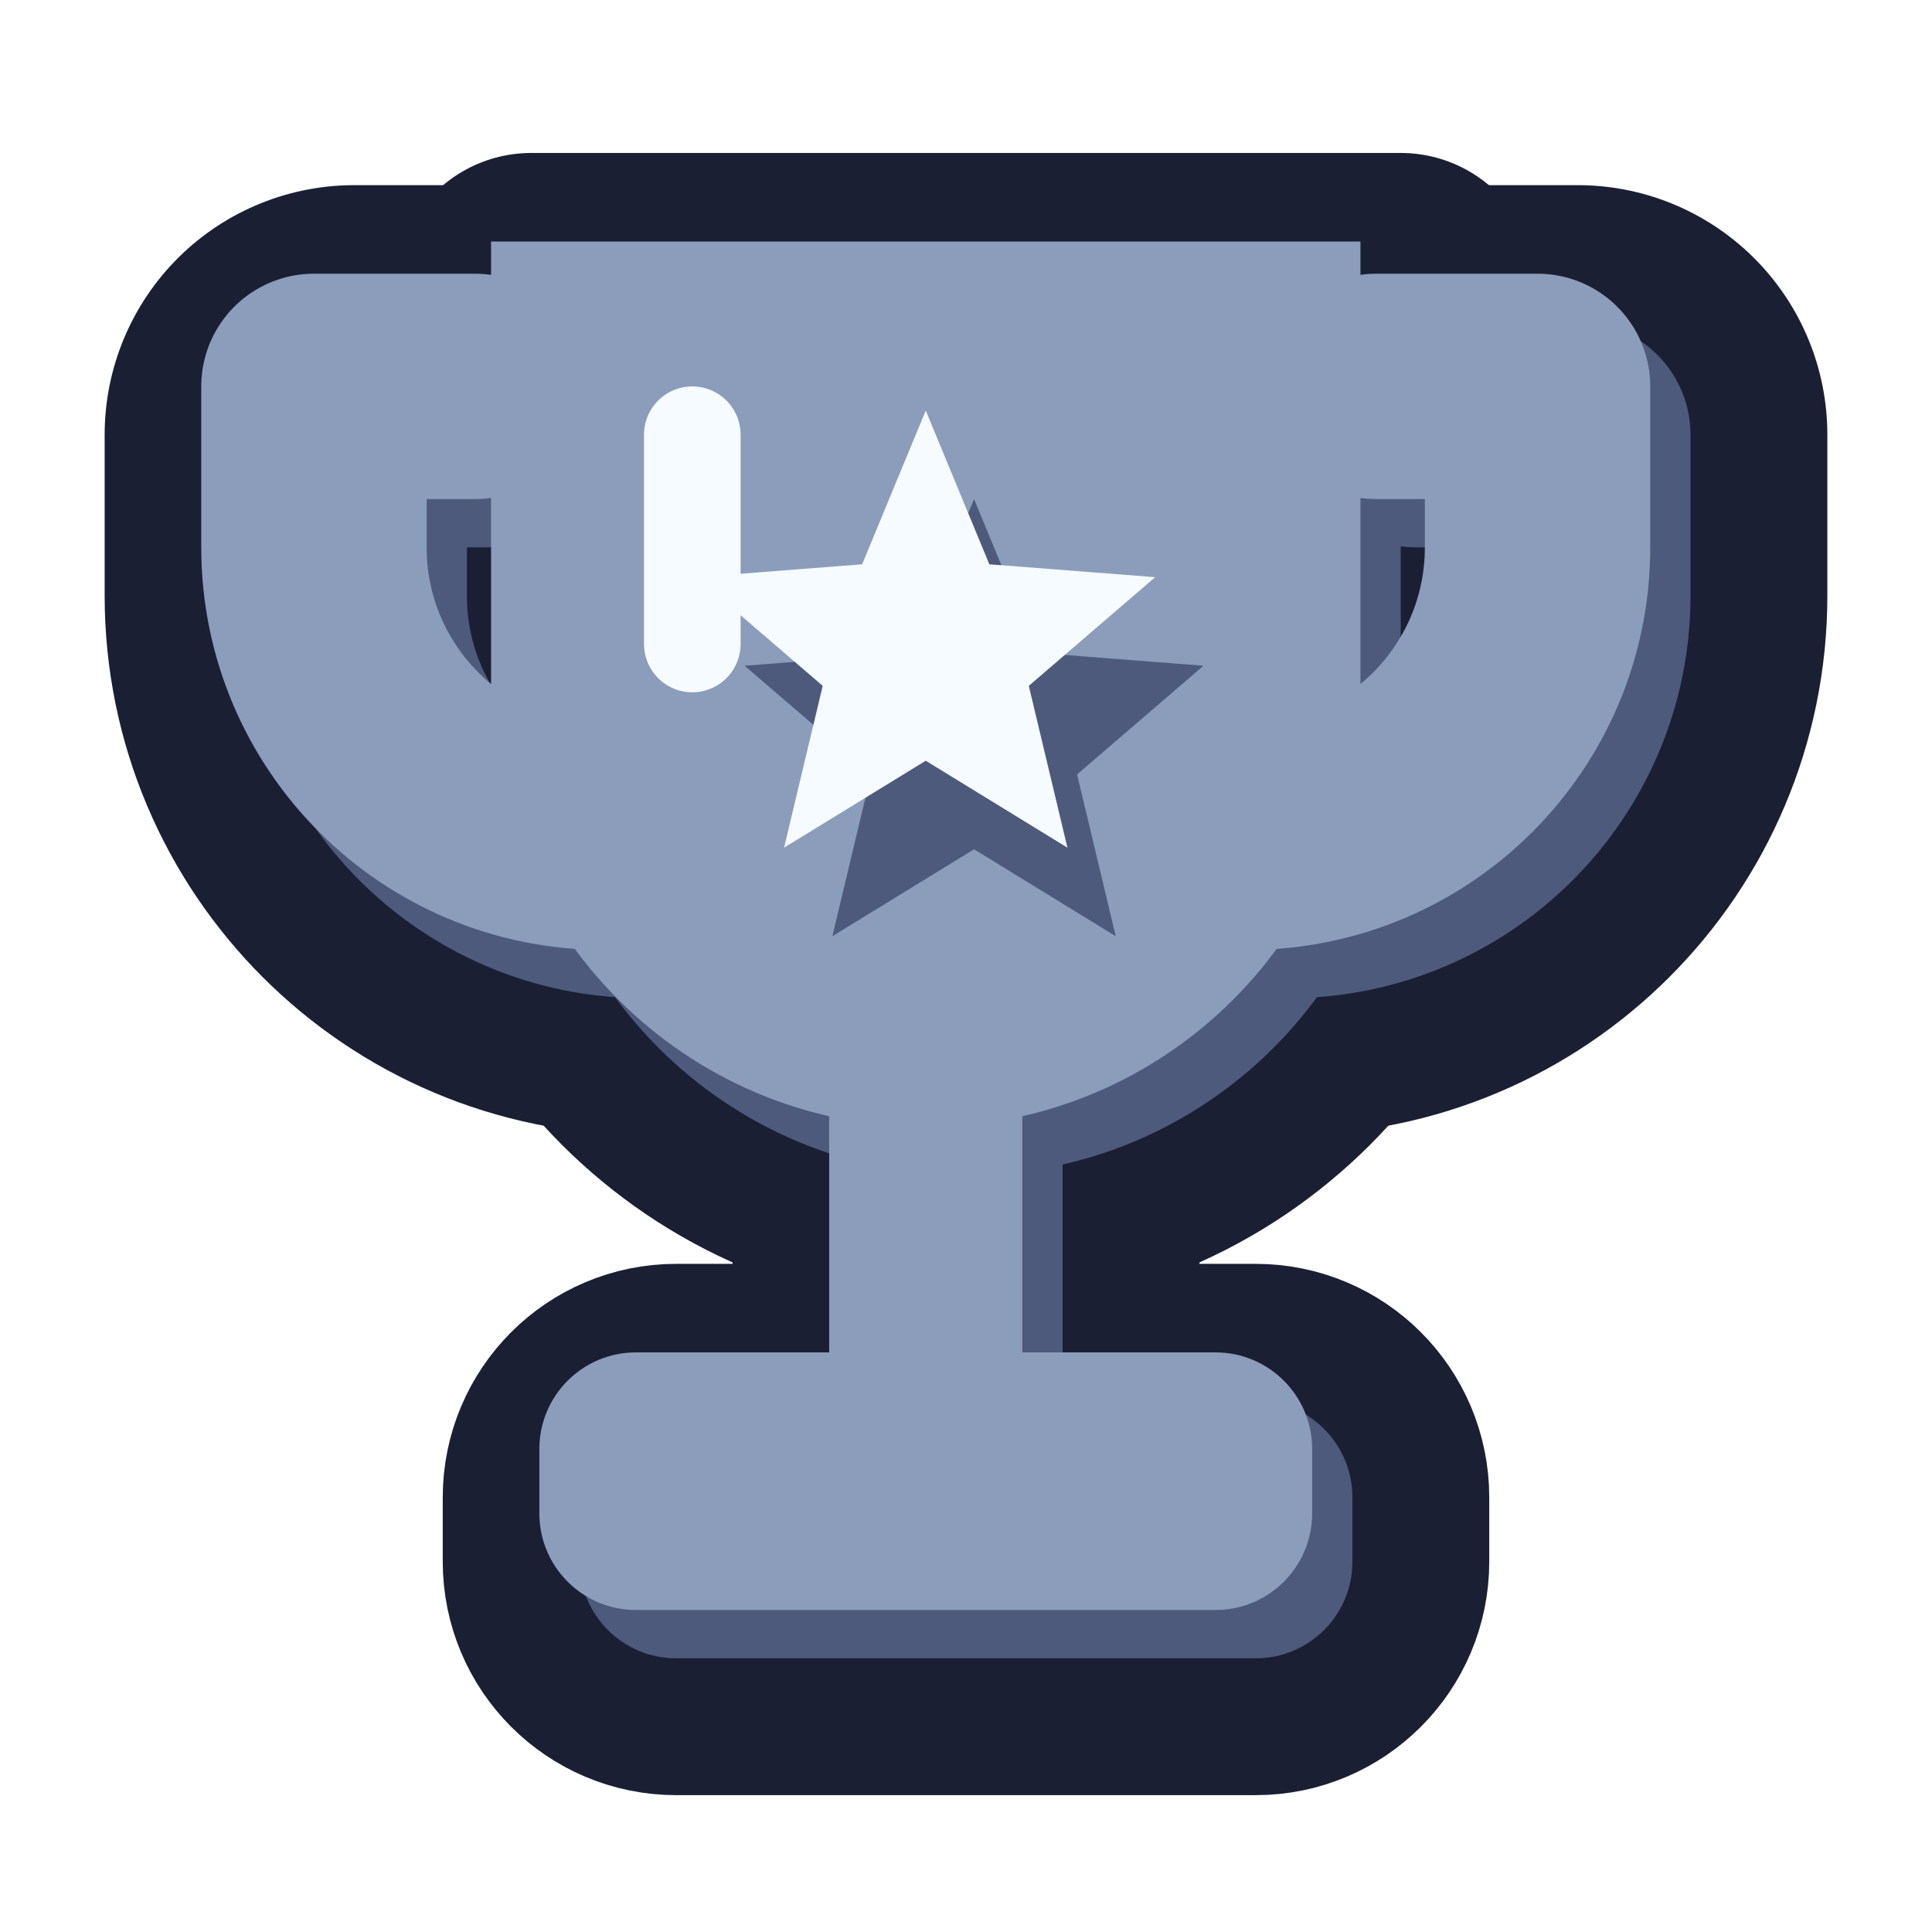
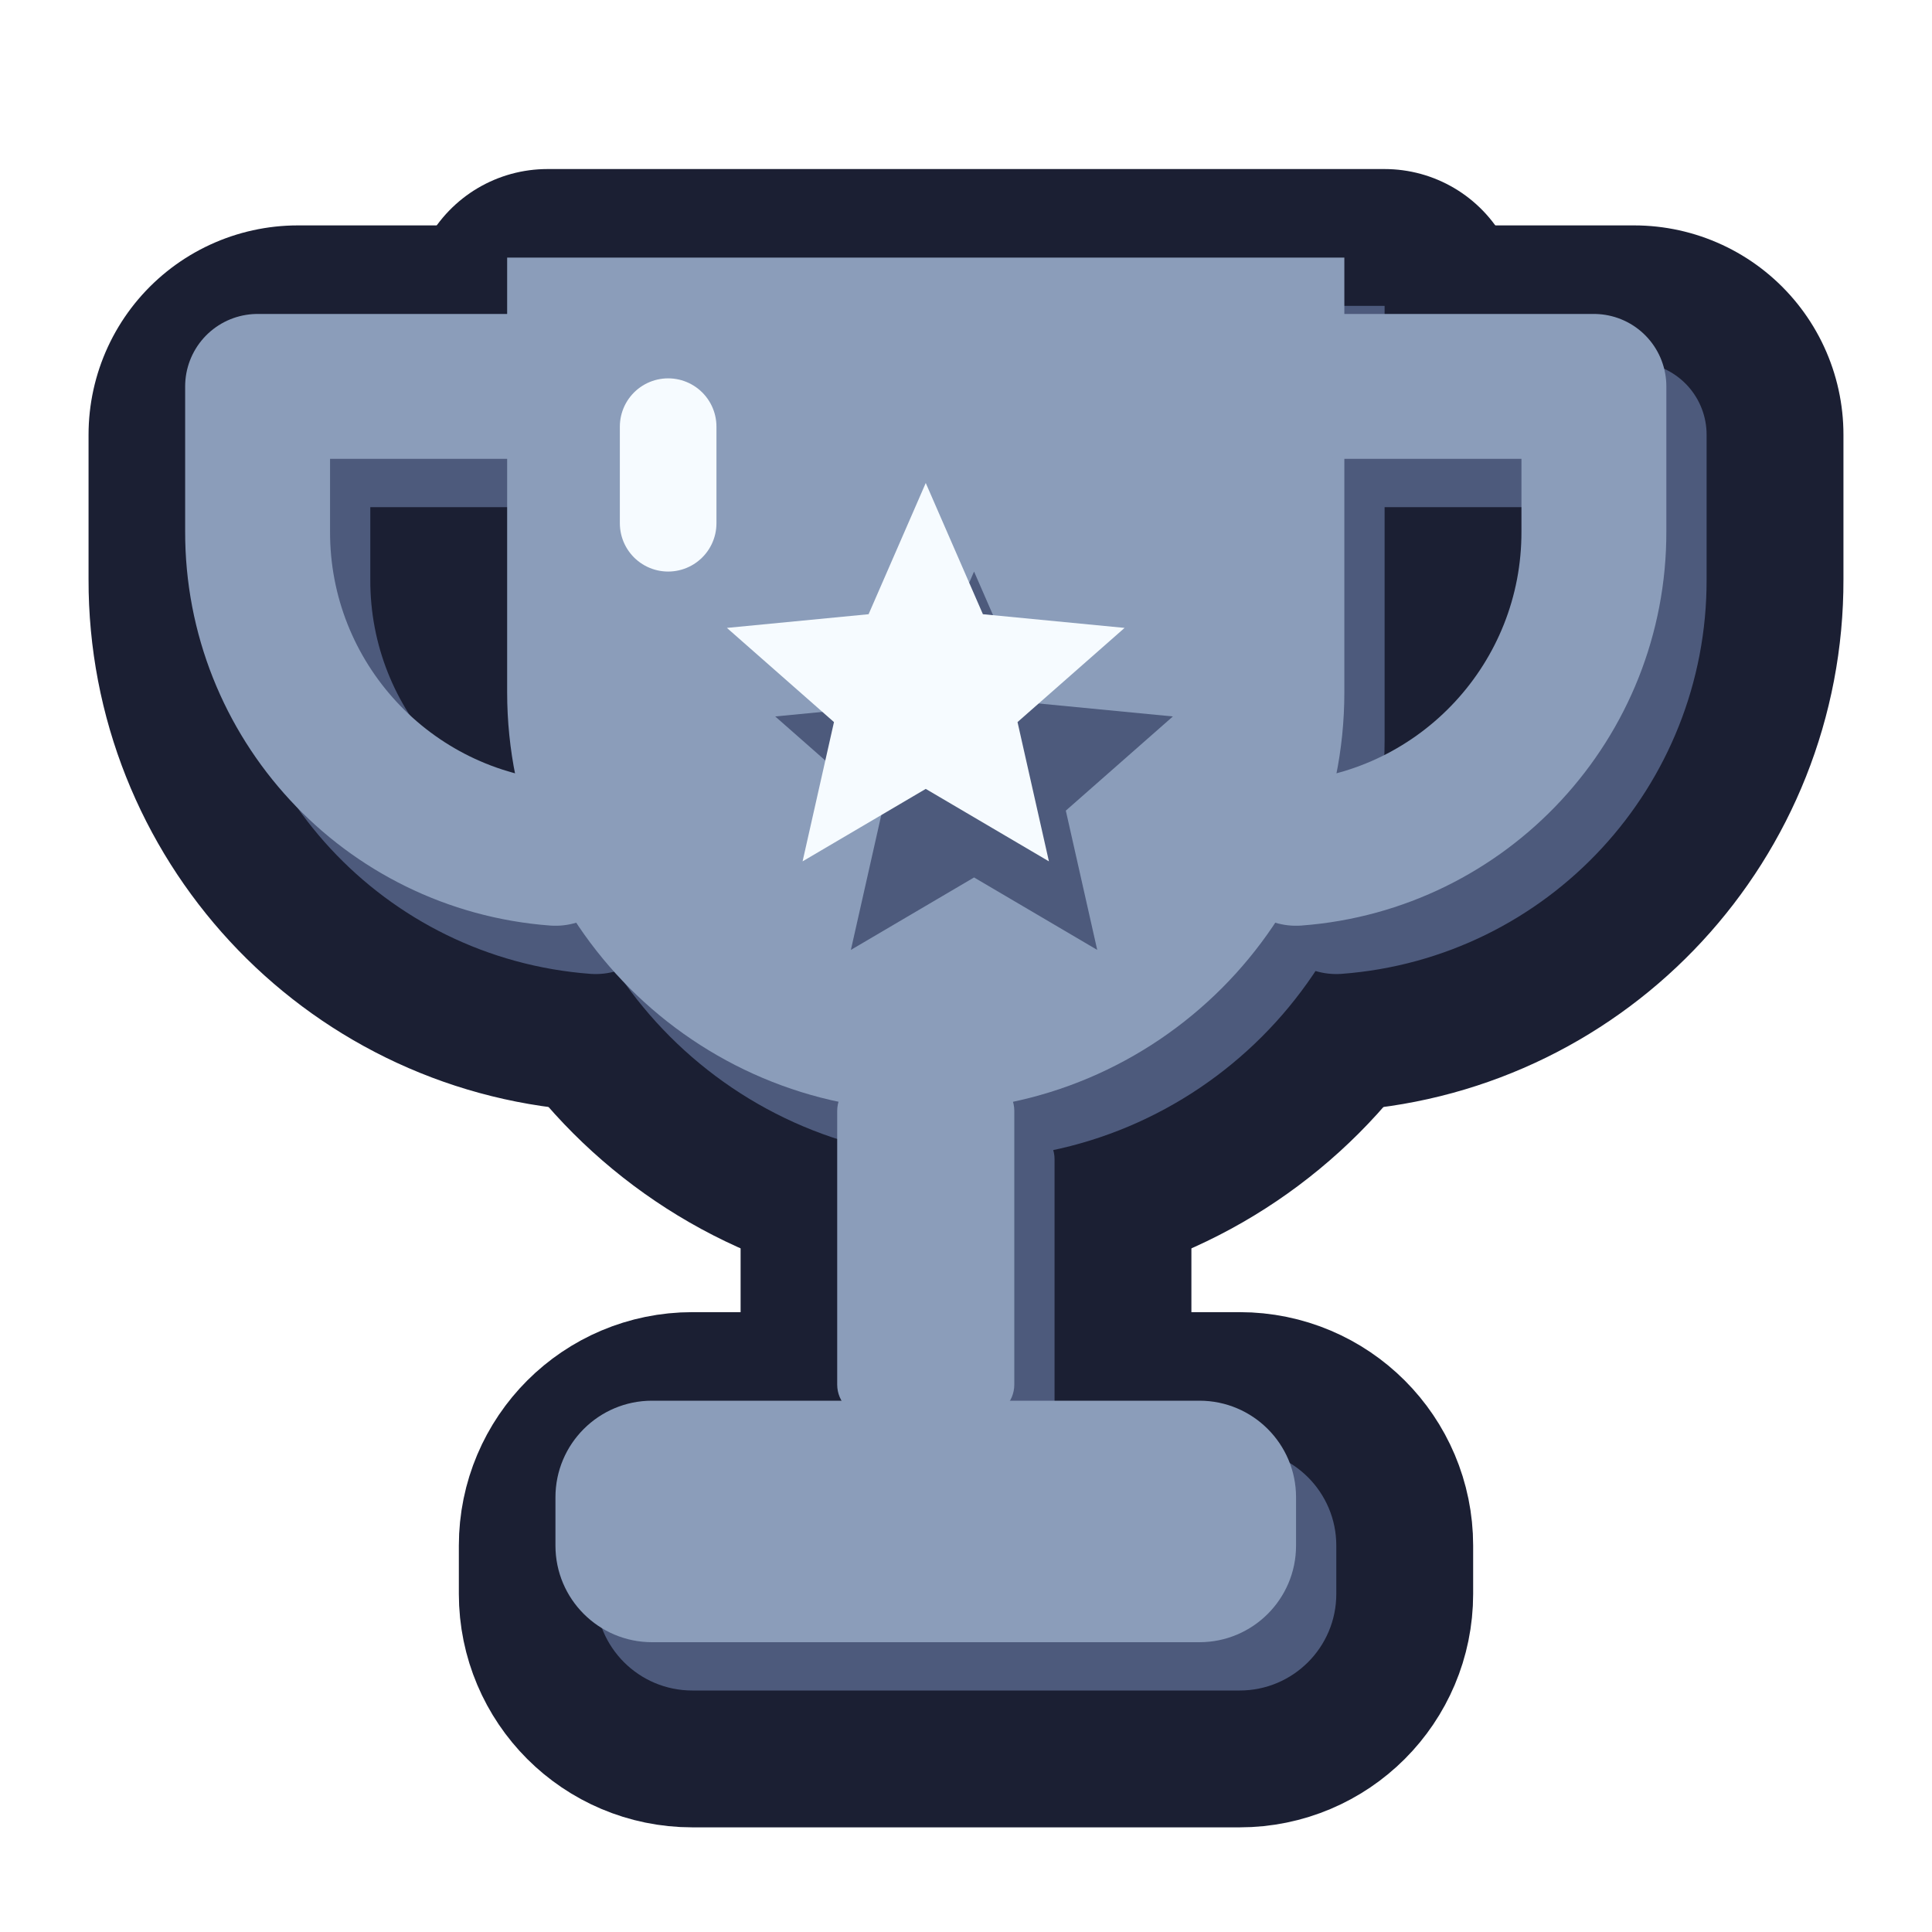
<svg xmlns="http://www.w3.org/2000/svg" width="24" height="24" viewBox="0 0 24 24" data-materials="steel">
-   <path d="M6.6 3.6H17.4V9.2a5.4 5.4 0 0 1 -10.8 0z" fill="#1b1f33" data-fill="outline" stroke="#1b1f33" data-stroke="outline" stroke-width="3.4" stroke-linejoin="round" />
-   <path d="M6.4 5.4H4.4V7.4a3.6 3.6 0 0 0 3.6 3.6" fill="none" stroke-linecap="round" stroke-linejoin="round" stroke="#1b1f33" data-stroke="outline" stroke-width="6.2" />
-   <path d="M17.6 5.4H19.6V7.4a3.6 3.6 0 0 1 -3.6 3.6" fill="none" stroke-linecap="round" stroke-linejoin="round" stroke="#1b1f33" data-stroke="outline" stroke-width="6.2" />
-   <path d="M11.2 14h1.6a0.4 0.4 0 0 1 0.4 0.4v3a0.4 0.4 0 0 1 -0.4 0.4h-1.6a0.4 0.4 0 0 1 -0.4 -0.4v-3a0.4 0.4 0 0 1 0.4 -0.4z" fill="#1b1f33" data-fill="outline" stroke="#1b1f33" data-stroke="outline" stroke-width="3.4" stroke-linejoin="round" />
-   <path d="M8.4 17.4h7.2a1.2 1.2 0 0 1 1.2 1.2v0.8a1.2 1.2 0 0 1 -1.2 1.2h-7.2a1.2 1.2 0 0 1 -1.2 -1.2v-0.8a1.2 1.2 0 0 1 1.2 -1.2z" fill="#1b1f33" data-fill="outline" stroke="#1b1f33" data-stroke="outline" stroke-width="3.4" stroke-linejoin="round" />
-   <path d="M6.6 3.6H17.4V9.2a5.4 5.4 0 0 1 -10.8 0z" fill="#4d5a7c" data-fill="shadow" />
-   <path d="M6.4 5.4H4.4V7.4a3.6 3.6 0 0 0 3.6 3.6" fill="none" stroke-linecap="round" stroke-linejoin="round" stroke="#4d5a7c" data-stroke="shadow" stroke-width="2.8" />
-   <path d="M17.6 5.4H19.6V7.4a3.6 3.6 0 0 1 -3.6 3.6" fill="none" stroke-linecap="round" stroke-linejoin="round" stroke="#4d5a7c" data-stroke="shadow" stroke-width="2.8" />
-   <path d="M11.2 14h1.6a0.4 0.4 0 0 1 0.4 0.4v3a0.4 0.4 0 0 1 -0.4 0.4h-1.6a0.4 0.4 0 0 1 -0.4 -0.4v-3a0.4 0.4 0 0 1 0.4 -0.4z" fill="#4d5a7c" data-fill="shadow" />
-   <path d="M8.4 17.4h7.2a1.2 1.2 0 0 1 1.2 1.2v0.8a1.2 1.2 0 0 1 -1.2 1.2h-7.2a1.2 1.2 0 0 1 -1.2 -1.2v-0.8a1.2 1.2 0 0 1 1.2 -1.2z" fill="#4d5a7c" data-fill="shadow" />
-   <path d="M6.6 3.6H17.4V9.2a5.4 5.4 0 0 1 -10.8 0z" fill="#8b9dba" data-fill="base" transform="translate(-0.5 -0.6)" />
-   <path d="M6.4 5.4H4.4V7.4a3.6 3.6 0 0 0 3.6 3.6" fill="none" stroke-linecap="round" stroke-linejoin="round" stroke="#8b9dba" data-stroke="base" stroke-width="2.8" transform="translate(-0.5 -0.6)" />
-   <path d="M17.6 5.4H19.6V7.4a3.6 3.6 0 0 1 -3.6 3.6" fill="none" stroke-linecap="round" stroke-linejoin="round" stroke="#8b9dba" data-stroke="base" stroke-width="2.8" transform="translate(-0.5 -0.6)" />
-   <path d="M11.2 14h1.6a0.4 0.4 0 0 1 0.4 0.4v3a0.4 0.4 0 0 1 -0.4 0.4h-1.6a0.4 0.4 0 0 1 -0.4 -0.4v-3a0.4 0.4 0 0 1 0.4 -0.4z" fill="#8b9dba" data-fill="base" transform="translate(-0.5 -0.6)" />
-   <path d="M8.4 17.4h7.2a1.2 1.2 0 0 1 1.2 1.2v0.8a1.2 1.2 0 0 1 -1.2 1.2h-7.2a1.2 1.2 0 0 1 -1.2 -1.2v-0.8a1.2 1.2 0 0 1 1.2 -1.2z" fill="#8b9dba" data-fill="base" transform="translate(-0.5 -0.6)" />
-   <path d="M12 5.7L12.79 7.61L14.85 7.77L13.28 9.12L13.76 11.13L12 10.05L10.24 11.13L10.72 9.12L9.15 7.77L11.21 7.61z" fill="#4d5a7c" data-fill="shadow" transform="translate(0.1 0.5)" />
-   <path d="M12 5.7L12.79 7.61L14.85 7.77L13.28 9.12L13.76 11.13L12 10.05L10.24 11.13L10.72 9.12L9.15 7.77L11.21 7.61z" fill="#f6fbff" data-fill="shine" transform="translate(-0.5 -0.6)" />
-   <path d="M8.6 5.4v2.6" fill="none" stroke-linecap="round" stroke-linejoin="round" stroke-width="1.2" stroke="#f6fbff" data-stroke="shine" />
+   <path d="M6.8 3.8H17.2V9.2a5.2 5.2 0 0 1 -10.4 0z" fill="#1b1f33" data-fill="outline" stroke="#1b1f33" data-stroke="outline" stroke-width="3.4" stroke-linejoin="round" />
+   <path d="M6.8 5.4H3.7V7.2a4 4 0 0 0 3.7 4" fill="none" stroke-linecap="round" stroke-linejoin="round" stroke="#1b1f33" data-stroke="outline" stroke-width="5.2" />
+   <path d="M17.2 5.4H20.3V7.2a4 4 0 0 1 -3.7 4" fill="none" stroke-linecap="round" stroke-linejoin="round" stroke="#1b1f33" data-stroke="outline" stroke-width="5.2" />
+   <path d="M11.3 14h1.4a0.4 0.4 0 0 1 0.4 0.4v3.4a0.4 0.4 0 0 1 -0.4 0.4h-1.4a0.4 0.4 0 0 1 -0.4 -0.4v-3.4a0.4 0.4 0 0 1 0.4 -0.4z" fill="#1b1f33" data-fill="outline" stroke="#1b1f33" data-stroke="outline" stroke-width="3.4" stroke-linejoin="round" />
+   <path d="M8.6 18h6.8a1.2 1.2 0 0 1 1.2 1.2v0.6a1.2 1.2 0 0 1 -1.2 1.2h-6.8a1.2 1.2 0 0 1 -1.2 -1.2v-0.6a1.2 1.2 0 0 1 1.2 -1.2z" fill="#1b1f33" data-fill="outline" stroke="#1b1f33" data-stroke="outline" stroke-width="3.4" stroke-linejoin="round" />
+   <path d="M6.8 3.8H17.2V9.2a5.2 5.2 0 0 1 -10.4 0z" fill="#4d5a7c" data-fill="shadow" />
+   <path d="M6.8 5.4H3.7V7.2a4 4 0 0 0 3.7 4" fill="none" stroke-linecap="round" stroke-linejoin="round" stroke="#4d5a7c" data-stroke="shadow" stroke-width="1.8" />
+   <path d="M17.2 5.4H20.3V7.2a4 4 0 0 1 -3.7 4" fill="none" stroke-linecap="round" stroke-linejoin="round" stroke="#4d5a7c" data-stroke="shadow" stroke-width="1.8" />
+   <path d="M11.3 14h1.4a0.4 0.4 0 0 1 0.4 0.4v3.4a0.4 0.4 0 0 1 -0.4 0.4h-1.4a0.4 0.4 0 0 1 -0.4 -0.4v-3.4a0.4 0.4 0 0 1 0.4 -0.4z" fill="#4d5a7c" data-fill="shadow" />
+   <path d="M8.6 18h6.8a1.2 1.2 0 0 1 1.2 1.2v0.6a1.2 1.2 0 0 1 -1.2 1.2h-6.8a1.2 1.2 0 0 1 -1.2 -1.2v-0.6a1.2 1.2 0 0 1 1.2 -1.2z" fill="#4d5a7c" data-fill="shadow" />
+   <path d="M6.8 3.8H17.2V9.2a5.2 5.2 0 0 1 -10.4 0z" fill="#8b9dba" data-fill="base" transform="translate(-0.5 -0.6)" />
+   <path d="M6.8 5.4H3.7V7.2a4 4 0 0 0 3.7 4" fill="none" stroke-linecap="round" stroke-linejoin="round" stroke="#8b9dba" data-stroke="base" stroke-width="1.8" transform="translate(-0.5 -0.6)" />
+   <path d="M17.2 5.4H20.3V7.2a4 4 0 0 1 -3.7 4" fill="none" stroke-linecap="round" stroke-linejoin="round" stroke="#8b9dba" data-stroke="base" stroke-width="1.8" transform="translate(-0.5 -0.6)" />
+   <path d="M11.3 14h1.4a0.4 0.4 0 0 1 0.4 0.4v3.4a0.4 0.4 0 0 1 -0.4 0.4h-1.4a0.4 0.4 0 0 1 -0.4 -0.4v-3.4a0.4 0.4 0 0 1 0.4 -0.4z" fill="#8b9dba" data-fill="base" transform="translate(-0.5 -0.6)" />
+   <path d="M8.6 18h6.8a1.2 1.2 0 0 1 1.2 1.2v0.6a1.2 1.2 0 0 1 -1.2 1.2h-6.8a1.2 1.2 0 0 1 -1.2 -1.2v-0.6a1.2 1.2 0 0 1 1.2 -1.2z" fill="#8b9dba" data-fill="base" transform="translate(-0.5 -0.6)" />
+   <path d="M12 6.6L12.71 8.23L14.47 8.4L13.14 9.57L13.53 11.3L12 10.4L10.47 11.3L10.86 9.57L9.53 8.4L11.29 8.23z" fill="#4d5a7c" data-fill="shadow" transform="translate(0.1 0.5)" />
+   <path d="M12 6.6L12.71 8.23L14.47 8.4L13.14 9.57L13.53 11.3L12 10.4L10.47 11.3L10.86 9.57L9.53 8.4L11.29 8.23z" fill="#f6fbff" data-fill="shine" transform="translate(-0.5 -0.6)" />
+   <path d="M8.3 5.3v1.2" fill="none" stroke-linecap="round" stroke-linejoin="round" stroke-width="1.2" stroke="#f6fbff" data-stroke="shine" />
</svg>
